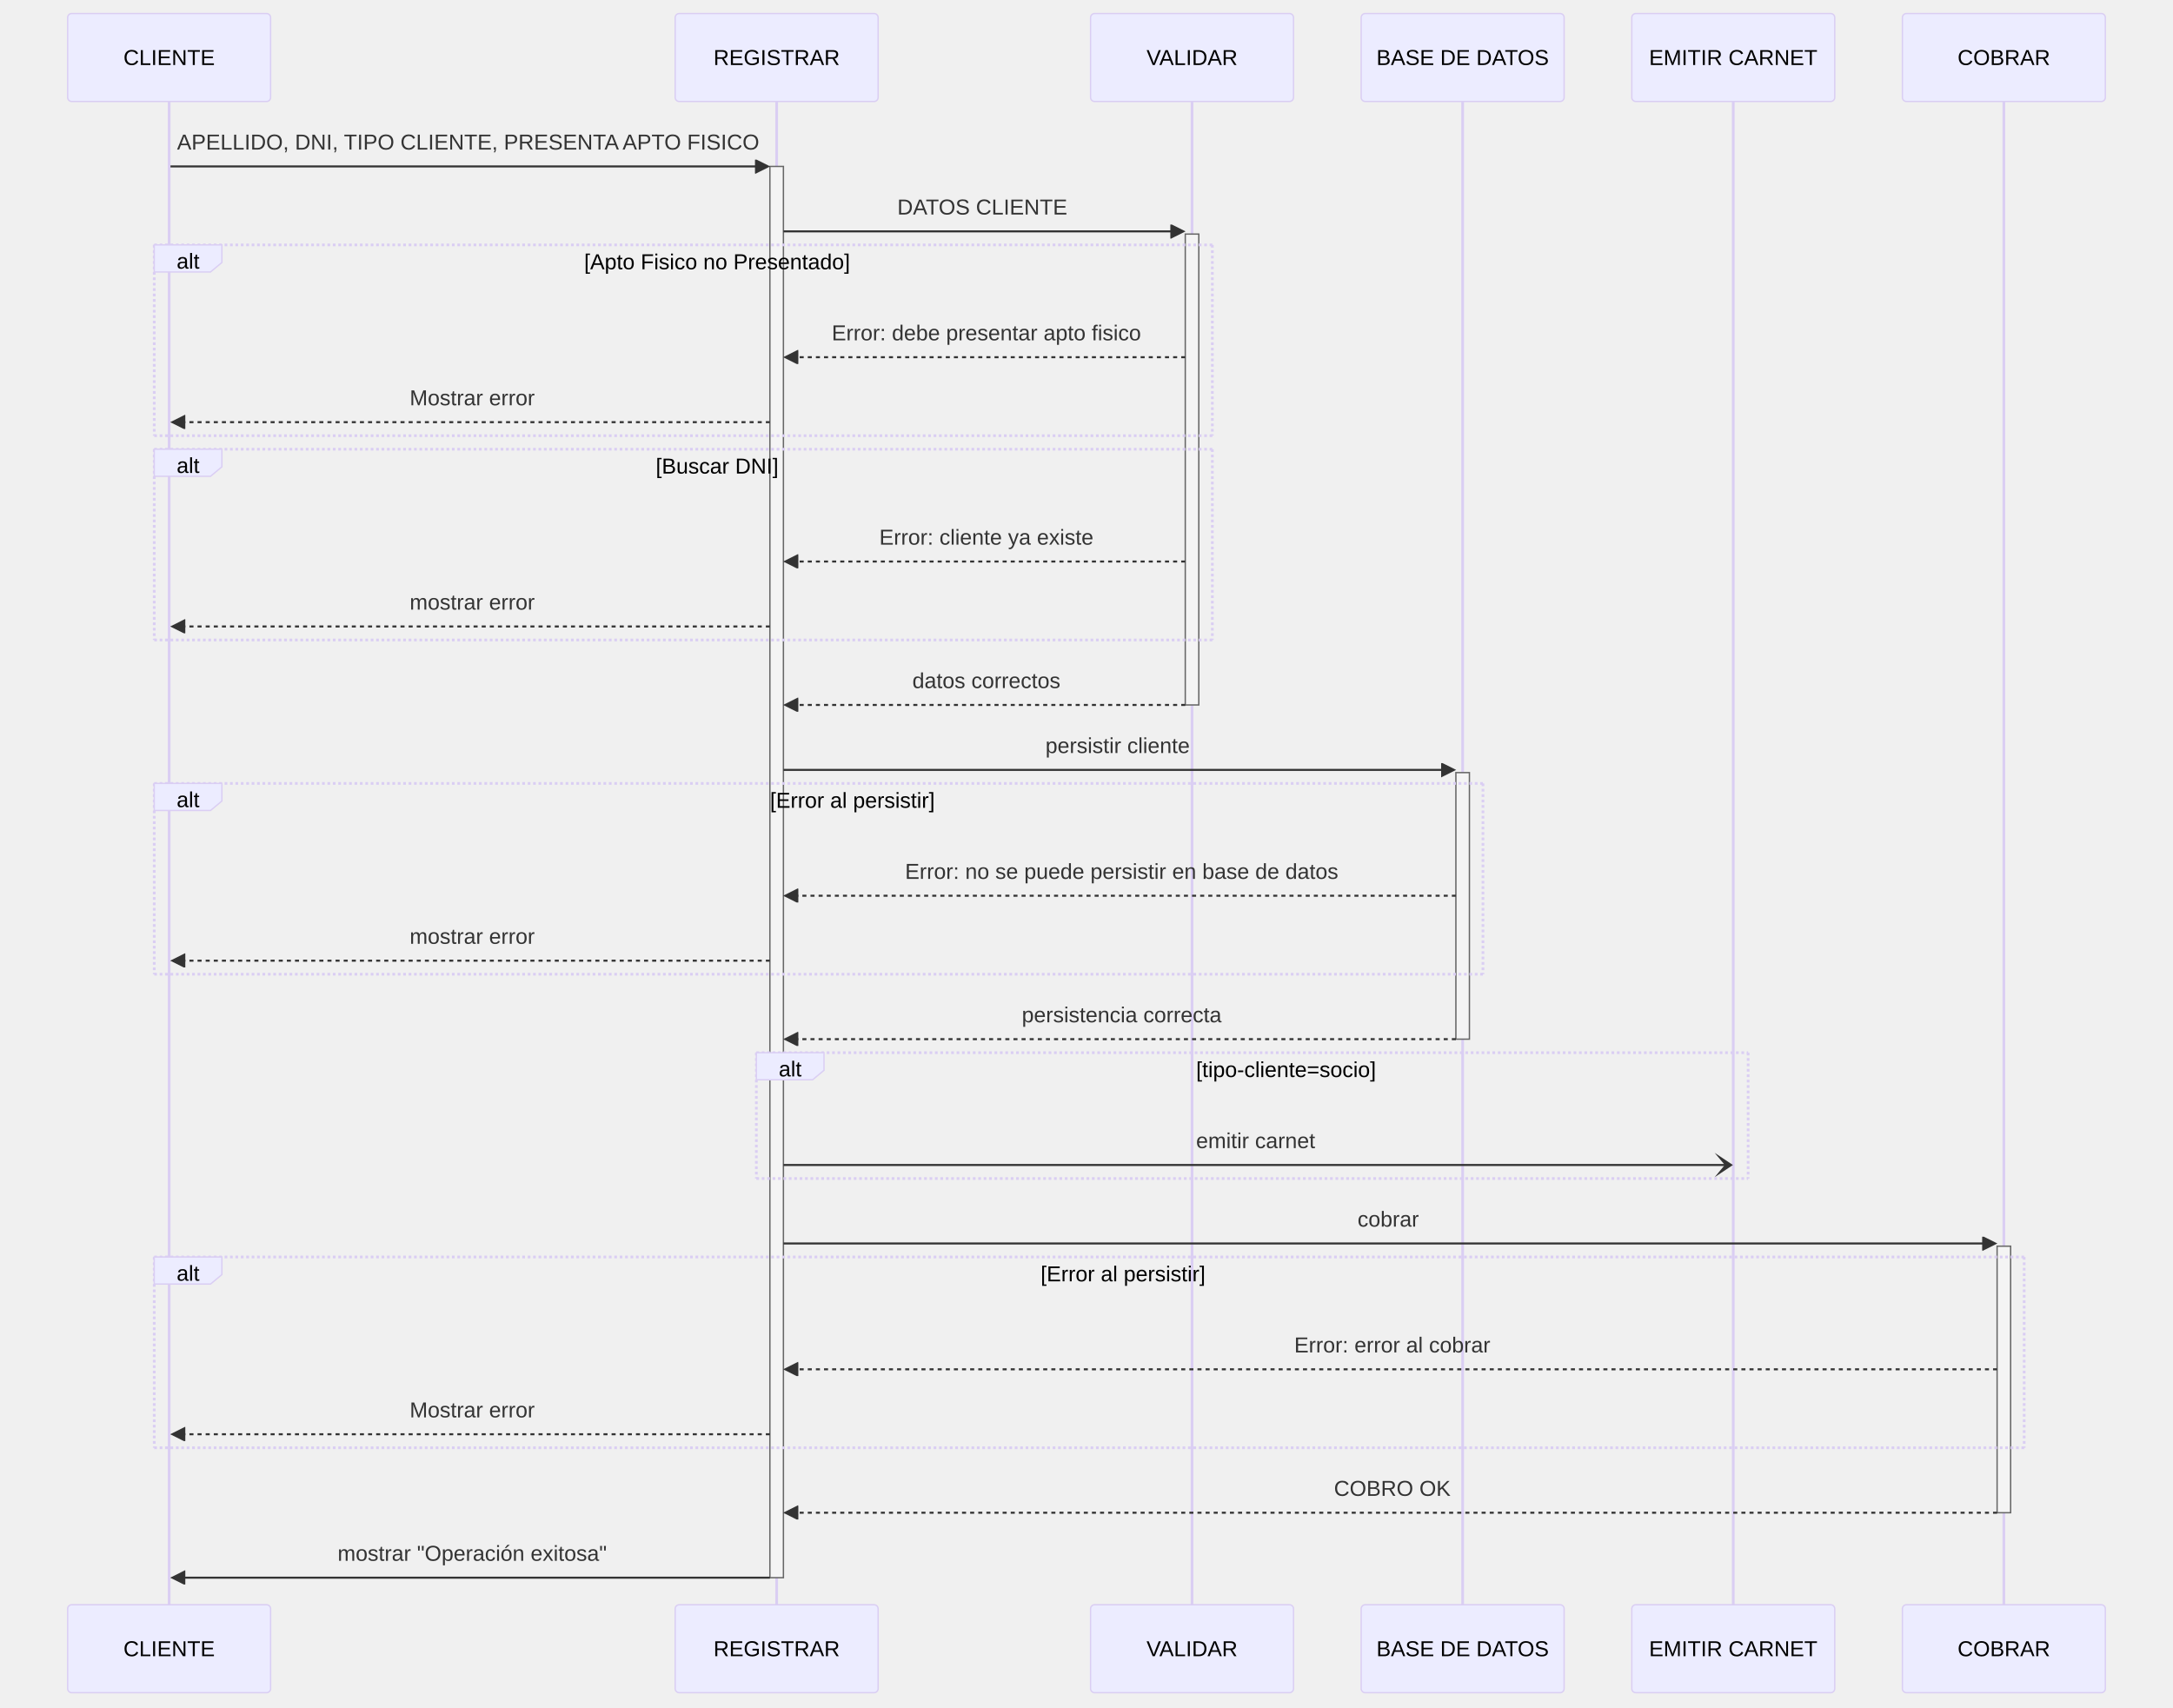
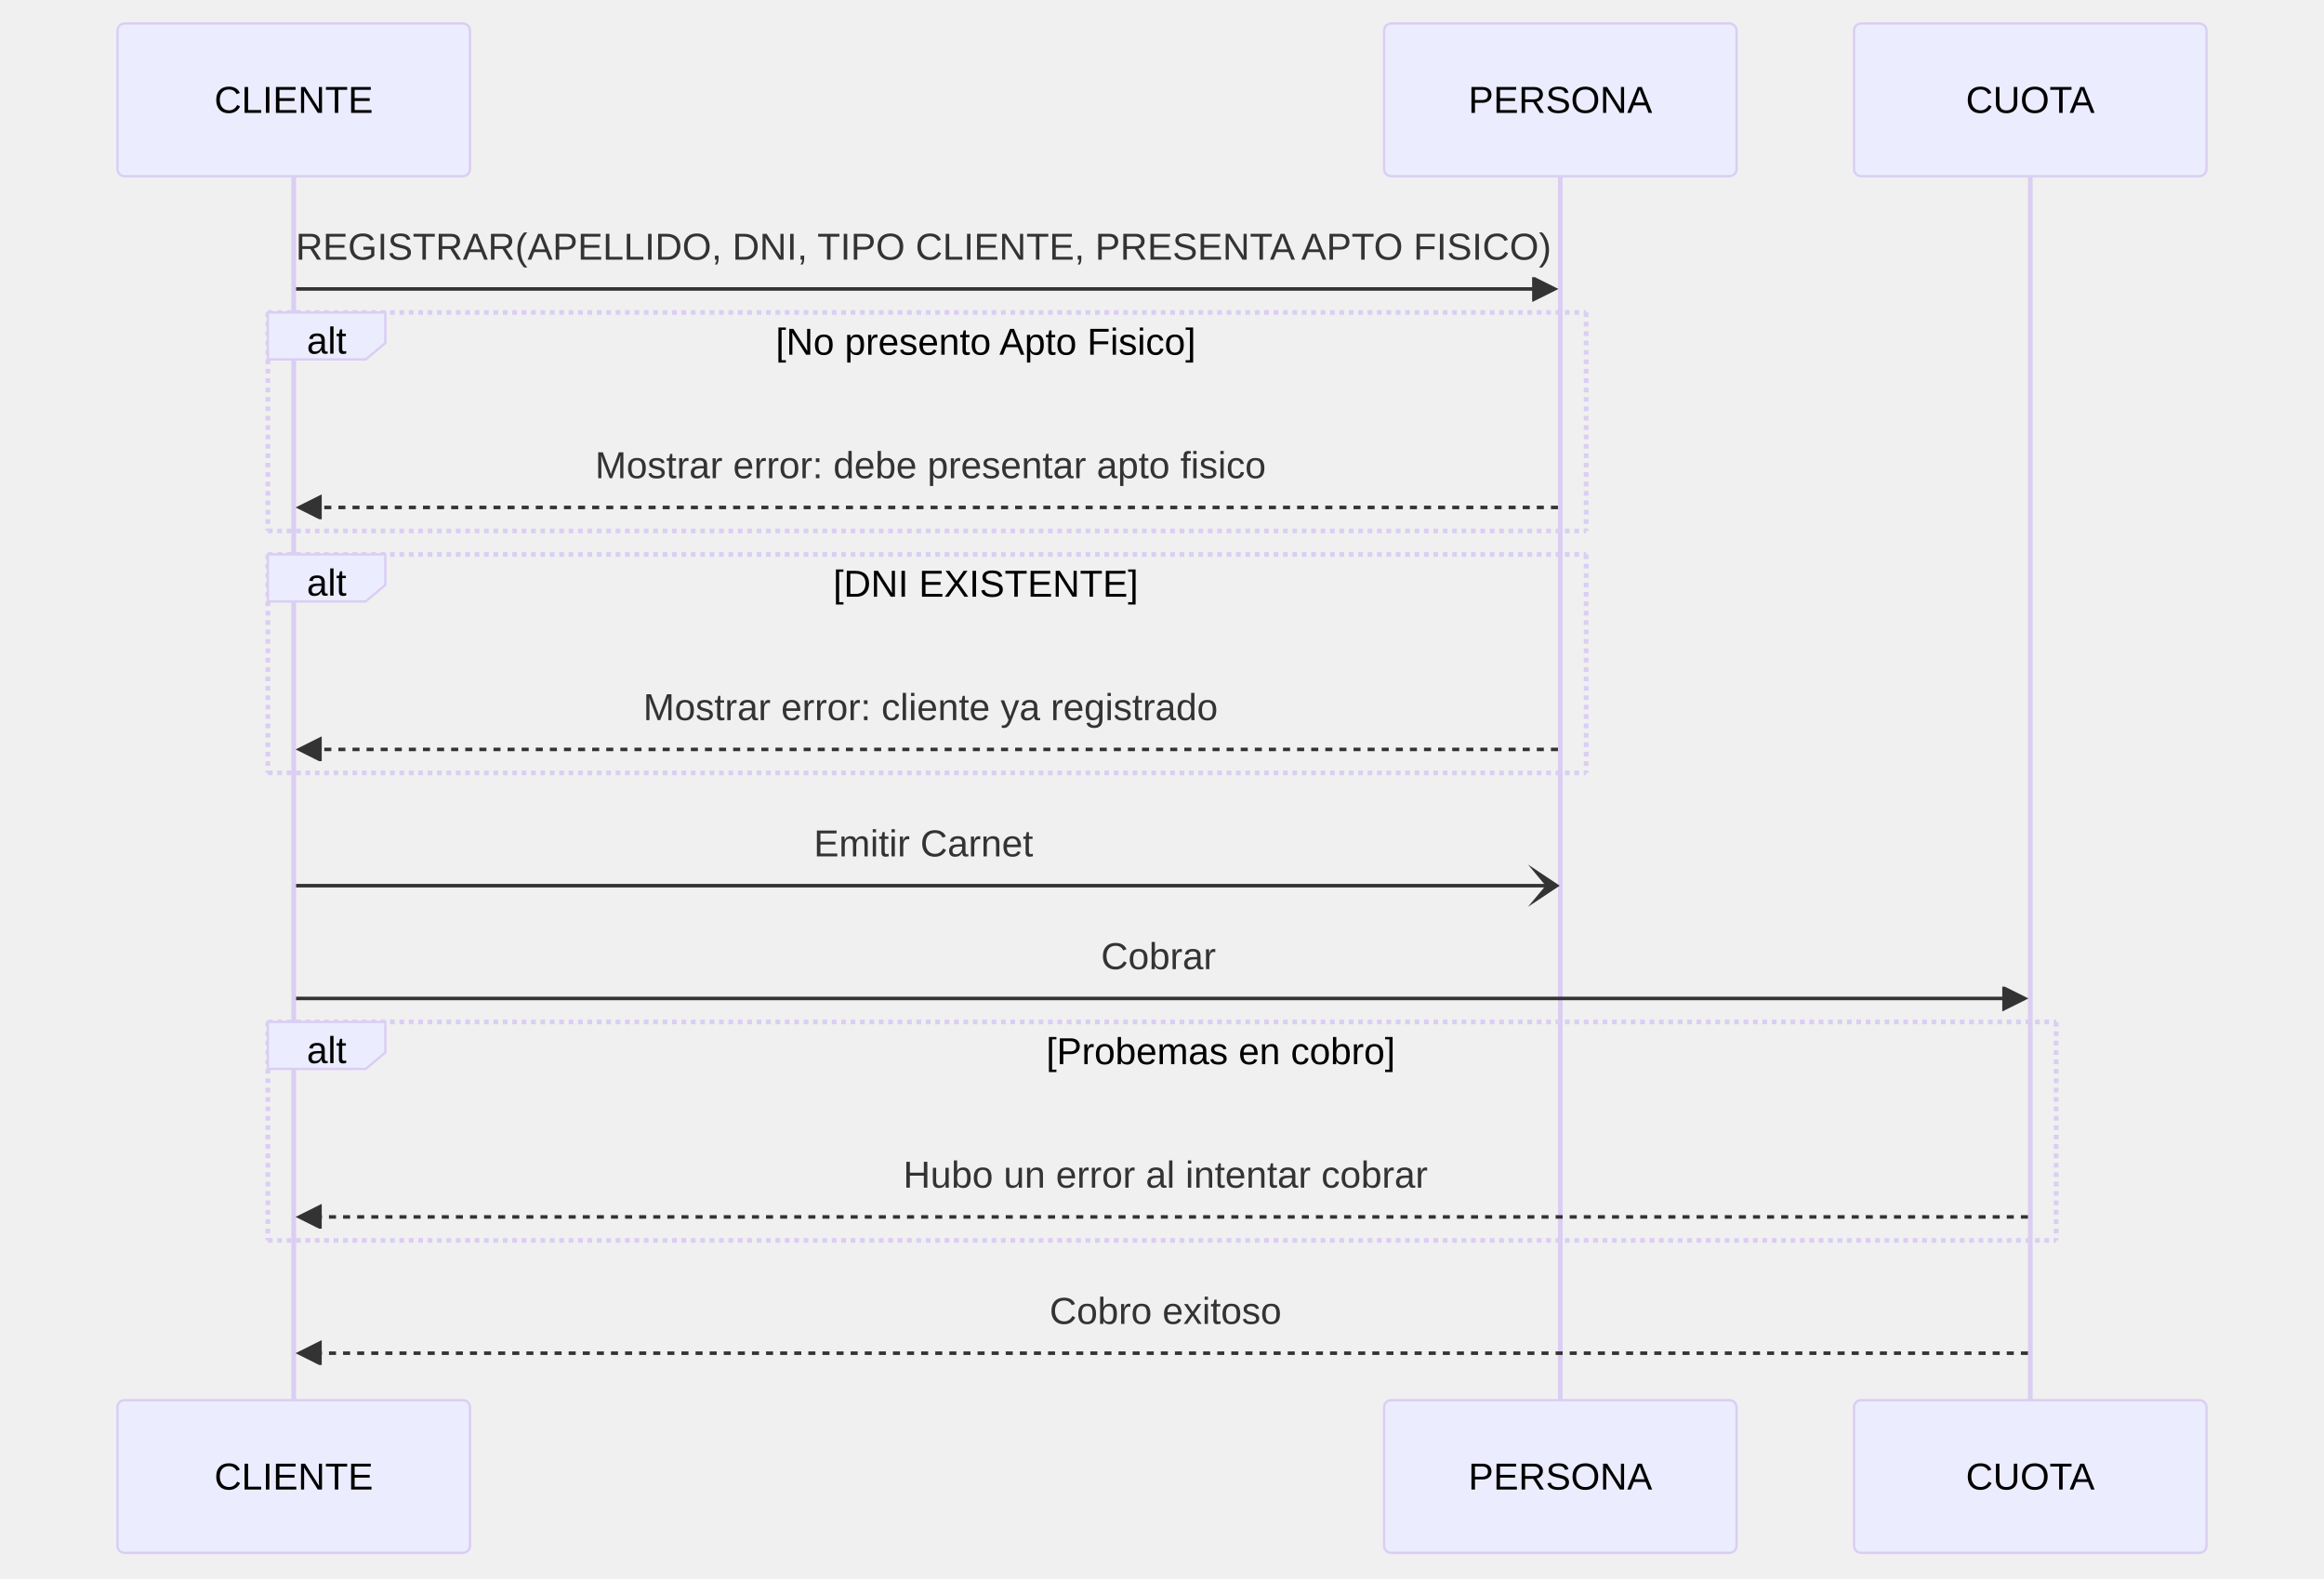
- <svg xmlns="http://www.w3.org/2000/svg" aria-roledescription="sequence" role="graphics-document document" viewBox="-50 -10 1606 1262" height="1262" width="1606" id="container">
+ <svg xmlns="http://www.w3.org/2000/svg" aria-roledescription="sequence" role="graphics-document document" viewBox="-50 -10 989 672" height="672" width="989" id="container">
  <g>
-     <rect class="actor actor-bottom" ry="3" rx="3" name="COBRAR" height="65" width="150" stroke="#666" fill="#eaeaea" y="1176" x="1356" />
-     <text style="text-anchor: middle; font-size: 16px; font-weight: 400;" class="actor" alignment-baseline="central" dominant-baseline="central" y="1208.5" x="1431">
-       <tspan dy="0" x="1431">COBRAR</tspan>
+     <rect class="actor actor-bottom" ry="3" rx="3" name="CUOTA" height="65" width="150" stroke="#666" fill="#eaeaea" y="586" x="739" />
+     <text style="text-anchor: middle; font-size: 16px; font-weight: 400;" class="actor" alignment-baseline="central" dominant-baseline="central" y="618.5" x="814">
+       <tspan dy="0" x="814">CUOTA</tspan>
    </text>
  </g>
  <g>
-     <rect class="actor actor-bottom" ry="3" rx="3" name="EMITIR CARNET" height="65" width="150" stroke="#666" fill="#eaeaea" y="1176" x="1156" />
-     <text style="text-anchor: middle; font-size: 16px; font-weight: 400;" class="actor" alignment-baseline="central" dominant-baseline="central" y="1208.5" x="1231">
-       <tspan dy="0" x="1231">EMITIR CARNET</tspan>
+     <rect class="actor actor-bottom" ry="3" rx="3" name="PERSONA" height="65" width="150" stroke="#666" fill="#eaeaea" y="586" x="539" />
+     <text style="text-anchor: middle; font-size: 16px; font-weight: 400;" class="actor" alignment-baseline="central" dominant-baseline="central" y="618.5" x="614">
+       <tspan dy="0" x="614">PERSONA</tspan>
    </text>
  </g>
  <g>
-     <rect class="actor actor-bottom" ry="3" rx="3" name="BASE DE DATOS" height="65" width="150" stroke="#666" fill="#eaeaea" y="1176" x="956" />
-     <text style="text-anchor: middle; font-size: 16px; font-weight: 400;" class="actor" alignment-baseline="central" dominant-baseline="central" y="1208.5" x="1031">
-       <tspan dy="0" x="1031">BASE DE DATOS</tspan>
-     </text>
-   </g>
-   <g>
-     <rect class="actor actor-bottom" ry="3" rx="3" name="VALIDAR" height="65" width="150" stroke="#666" fill="#eaeaea" y="1176" x="756" />
-     <text style="text-anchor: middle; font-size: 16px; font-weight: 400;" class="actor" alignment-baseline="central" dominant-baseline="central" y="1208.5" x="831">
-       <tspan dy="0" x="831">VALIDAR</tspan>
-     </text>
-   </g>
-   <g>
-     <rect class="actor actor-bottom" ry="3" rx="3" name="REGISTRAR" height="65" width="150" stroke="#666" fill="#eaeaea" y="1176" x="449" />
-     <text style="text-anchor: middle; font-size: 16px; font-weight: 400;" class="actor" alignment-baseline="central" dominant-baseline="central" y="1208.5" x="524">
-       <tspan dy="0" x="524">REGISTRAR</tspan>
-     </text>
-   </g>
-   <g>
-     <rect class="actor actor-bottom" ry="3" rx="3" name="CLIENTE" height="65" width="150" stroke="#666" fill="#eaeaea" y="1176" x="0" />
-     <text style="text-anchor: middle; font-size: 16px; font-weight: 400;" class="actor" alignment-baseline="central" dominant-baseline="central" y="1208.5" x="75">
+     <rect class="actor actor-bottom" ry="3" rx="3" name="CLIENTE" height="65" width="150" stroke="#666" fill="#eaeaea" y="586" x="0" />
+     <text style="text-anchor: middle; font-size: 16px; font-weight: 400;" class="actor" alignment-baseline="central" dominant-baseline="central" y="618.5" x="75">
      <tspan dy="0" x="75">CLIENTE</tspan>
    </text>
  </g>
  <g>
-     <line stroke="#999" stroke-width="0.5px" class="200" y2="1176" x2="1431" y1="5" x1="1431" id="actor5" />
-     <g id="root-5">
-       <rect class="actor actor-top" ry="3" rx="3" name="COBRAR" height="65" width="150" stroke="#666" fill="#eaeaea" y="0" x="1356" />
-       <text style="text-anchor: middle; font-size: 16px; font-weight: 400;" class="actor" alignment-baseline="central" dominant-baseline="central" y="32.5" x="1431">
-         <tspan dy="0" x="1431">COBRAR</tspan>
+     <line stroke="#999" stroke-width="0.5px" class="200" y2="586" x2="814" y1="5" x1="814" id="actor2" />
+     <g id="root-2">
+       <rect class="actor actor-top" ry="3" rx="3" name="CUOTA" height="65" width="150" stroke="#666" fill="#eaeaea" y="0" x="739" />
+       <text style="text-anchor: middle; font-size: 16px; font-weight: 400;" class="actor" alignment-baseline="central" dominant-baseline="central" y="32.5" x="814">
+         <tspan dy="0" x="814">CUOTA</tspan>
      </text>
    </g>
  </g>
  <g>
-     <line stroke="#999" stroke-width="0.5px" class="200" y2="1176" x2="1231" y1="5" x1="1231" id="actor4" />
-     <g id="root-4">
-       <rect class="actor actor-top" ry="3" rx="3" name="EMITIR CARNET" height="65" width="150" stroke="#666" fill="#eaeaea" y="0" x="1156" />
-       <text style="text-anchor: middle; font-size: 16px; font-weight: 400;" class="actor" alignment-baseline="central" dominant-baseline="central" y="32.5" x="1231">
-         <tspan dy="0" x="1231">EMITIR CARNET</tspan>
+     <line stroke="#999" stroke-width="0.5px" class="200" y2="586" x2="614" y1="5" x1="614" id="actor1" />
+     <g id="root-1">
+       <rect class="actor actor-top" ry="3" rx="3" name="PERSONA" height="65" width="150" stroke="#666" fill="#eaeaea" y="0" x="539" />
+       <text style="text-anchor: middle; font-size: 16px; font-weight: 400;" class="actor" alignment-baseline="central" dominant-baseline="central" y="32.5" x="614">
+         <tspan dy="0" x="614">PERSONA</tspan>
      </text>
    </g>
  </g>
  <g>
-     <line stroke="#999" stroke-width="0.5px" class="200" y2="1176" x2="1031" y1="5" x1="1031" id="actor3" />
-     <g id="root-3">
-       <rect class="actor actor-top" ry="3" rx="3" name="BASE DE DATOS" height="65" width="150" stroke="#666" fill="#eaeaea" y="0" x="956" />
-       <text style="text-anchor: middle; font-size: 16px; font-weight: 400;" class="actor" alignment-baseline="central" dominant-baseline="central" y="32.5" x="1031">
-         <tspan dy="0" x="1031">BASE DE DATOS</tspan>
-       </text>
-     </g>
-   </g>
-   <g>
-     <line stroke="#999" stroke-width="0.5px" class="200" y2="1176" x2="831" y1="5" x1="831" id="actor2" />
-     <g id="root-2">
-       <rect class="actor actor-top" ry="3" rx="3" name="VALIDAR" height="65" width="150" stroke="#666" fill="#eaeaea" y="0" x="756" />
-       <text style="text-anchor: middle; font-size: 16px; font-weight: 400;" class="actor" alignment-baseline="central" dominant-baseline="central" y="32.5" x="831">
-         <tspan dy="0" x="831">VALIDAR</tspan>
-       </text>
-     </g>
-   </g>
-   <g>
-     <line stroke="#999" stroke-width="0.5px" class="200" y2="1176" x2="524" y1="5" x1="524" id="actor1" />
-     <g id="root-1">
-       <rect class="actor actor-top" ry="3" rx="3" name="REGISTRAR" height="65" width="150" stroke="#666" fill="#eaeaea" y="0" x="449" />
-       <text style="text-anchor: middle; font-size: 16px; font-weight: 400;" class="actor" alignment-baseline="central" dominant-baseline="central" y="32.5" x="524">
-         <tspan dy="0" x="524">REGISTRAR</tspan>
-       </text>
-     </g>
-   </g>
-   <g>
-     <line stroke="#999" stroke-width="0.5px" class="200" y2="1176" x2="75" y1="5" x1="75" id="actor0" />
+     <line stroke="#999" stroke-width="0.5px" class="200" y2="586" x2="75" y1="5" x1="75" id="actor0" />
    <g id="root-0">
      <rect class="actor actor-top" ry="3" rx="3" name="CLIENTE" height="65" width="150" stroke="#666" fill="#eaeaea" y="0" x="0" />
      <text style="text-anchor: middle; font-size: 16px; font-weight: 400;" class="actor" alignment-baseline="central" dominant-baseline="central" y="32.5" x="75">
        <tspan dy="0" x="75">CLIENTE</tspan>
      </text>
    </g>
  </g>
  <style>#container{font-family:"trebuchet ms",verdana,arial,sans-serif;font-size:16px;fill:#333;}#container .error-icon{fill:#552222;}#container .error-text{fill:#552222;stroke:#552222;}#container .edge-thickness-normal{stroke-width:2px;}#container .edge-thickness-thick{stroke-width:3.5px;}#container .edge-pattern-solid{stroke-dasharray:0;}#container .edge-pattern-dashed{stroke-dasharray:3;}#container .edge-pattern-dotted{stroke-dasharray:2;}#container .marker{fill:#333333;stroke:#333333;}#container .marker.cross{stroke:#333333;}#container svg{font-family:"trebuchet ms",verdana,arial,sans-serif;font-size:16px;}#container .actor{stroke:hsl(259.626, 59.777%, 87.902%);fill:#ECECFF;}#container text.actor&gt;tspan{fill:black;stroke:none;}#container .actor-line{stroke:grey;}#container .messageLine0{stroke-width:1.5;stroke-dasharray:none;stroke:#333;}#container .messageLine1{stroke-width:1.5;stroke-dasharray:2,2;stroke:#333;}#container #arrowhead path{fill:#333;stroke:#333;}#container .sequenceNumber{fill:white;}#container #sequencenumber{fill:#333;}#container #crosshead path{fill:#333;stroke:#333;}#container .messageText{fill:#333;stroke:none;}#container .labelBox{stroke:hsl(259.626, 59.777%, 87.902%);fill:#ECECFF;}#container .labelText,#container .labelText&gt;tspan{fill:black;stroke:none;}#container .loopText,#container .loopText&gt;tspan{fill:black;stroke:none;}#container .loopLine{stroke-width:2px;stroke-dasharray:2,2;stroke:hsl(259.626, 59.777%, 87.902%);fill:hsl(259.626, 59.777%, 87.902%);}#container .note{stroke:#aaaa33;fill:#fff5ad;}#container .noteText,#container .noteText&gt;tspan{fill:black;stroke:none;}#container .activation0{fill:#f4f4f4;stroke:#666;}#container .activation1{fill:#f4f4f4;stroke:#666;}#container .activation2{fill:#f4f4f4;stroke:#666;}#container .actorPopupMenu{position:absolute;}#container .actorPopupMenuPanel{position:absolute;fill:#ECECFF;box-shadow:0px 8px 16px 0px rgba(0,0,0,0.2);filter:drop-shadow(3px 5px 2px rgb(0 0 0 / 0.4));}#container .actor-man line{stroke:hsl(259.626, 59.777%, 87.902%);fill:#ECECFF;}#container .actor-man circle,#container line{stroke:hsl(259.626, 59.777%, 87.902%);fill:#ECECFF;stroke-width:2px;}#container :root{--mermaid-font-family:"trebuchet ms",verdana,arial,sans-serif;}</style>
  <g />
  <defs>
    <symbol height="24" width="24" id="computer">
      <path d="M2 2v13h20v-13h-20zm18 11h-16v-9h16v9zm-10.228 6l.466-1h3.524l.467 1h-4.457zm14.228 3h-24l2-6h2.104l-1.33 4h18.45l-1.297-4h2.073l2 6zm-5-10h-14v-7h14v7z" transform="scale(.5)" />
    </symbol>
  </defs>
  <defs>
    <symbol clip-rule="evenodd" fill-rule="evenodd" id="database">
      <path d="M12.258.001l.256.004.255.005.253.008.251.01.249.012.247.015.246.016.242.019.241.02.239.023.236.024.233.027.231.028.229.031.225.032.223.034.22.036.217.038.214.04.211.041.208.043.205.045.201.046.198.048.194.05.191.051.187.053.183.054.18.056.175.057.172.059.168.06.163.061.16.063.155.064.15.066.074.033.073.033.071.034.07.034.069.035.068.035.067.035.066.035.064.036.064.036.062.036.06.036.06.037.058.037.058.037.055.038.055.038.053.038.052.038.051.039.05.039.048.039.047.039.045.04.044.04.043.04.041.04.04.041.039.041.037.041.036.041.034.041.033.042.032.042.03.042.029.042.027.042.026.043.024.043.023.043.021.043.02.043.018.044.017.043.015.044.013.044.012.044.011.045.009.044.007.045.006.045.004.045.002.045.001.045v17l-.001.045-.002.045-.004.045-.006.045-.007.045-.009.044-.011.045-.012.044-.013.044-.015.044-.017.043-.018.044-.02.043-.021.043-.023.043-.024.043-.026.043-.027.042-.029.042-.03.042-.032.042-.033.042-.034.041-.036.041-.037.041-.039.041-.04.041-.041.04-.043.04-.044.04-.045.04-.047.039-.048.039-.05.039-.051.039-.052.038-.053.038-.055.038-.055.038-.058.037-.058.037-.06.037-.06.036-.062.036-.064.036-.064.036-.066.035-.067.035-.068.035-.069.035-.07.034-.071.034-.073.033-.074.033-.15.066-.155.064-.16.063-.163.061-.168.06-.172.059-.175.057-.18.056-.183.054-.187.053-.191.051-.194.05-.198.048-.201.046-.205.045-.208.043-.211.041-.214.04-.217.038-.22.036-.223.034-.225.032-.229.031-.231.028-.233.027-.236.024-.239.023-.241.02-.242.019-.246.016-.247.015-.249.012-.251.01-.253.008-.255.005-.256.004-.258.001-.258-.001-.256-.004-.255-.005-.253-.008-.251-.01-.249-.012-.247-.015-.245-.016-.243-.019-.241-.02-.238-.023-.236-.024-.234-.027-.231-.028-.228-.031-.226-.032-.223-.034-.22-.036-.217-.038-.214-.04-.211-.041-.208-.043-.204-.045-.201-.046-.198-.048-.195-.05-.19-.051-.187-.053-.184-.054-.179-.056-.176-.057-.172-.059-.167-.06-.164-.061-.159-.063-.155-.064-.151-.066-.074-.033-.072-.033-.072-.034-.07-.034-.069-.035-.068-.035-.067-.035-.066-.035-.064-.036-.063-.036-.062-.036-.061-.036-.06-.037-.058-.037-.057-.037-.056-.038-.055-.038-.053-.038-.052-.038-.051-.039-.049-.039-.049-.039-.046-.039-.046-.04-.044-.04-.043-.04-.041-.04-.04-.041-.039-.041-.037-.041-.036-.041-.034-.041-.033-.042-.032-.042-.03-.042-.029-.042-.027-.042-.026-.043-.024-.043-.023-.043-.021-.043-.02-.043-.018-.044-.017-.043-.015-.044-.013-.044-.012-.044-.011-.045-.009-.044-.007-.045-.006-.045-.004-.045-.002-.045-.001-.045v-17l.001-.045.002-.045.004-.045.006-.045.007-.045.009-.044.011-.045.012-.044.013-.044.015-.044.017-.043.018-.044.02-.043.021-.043.023-.043.024-.043.026-.043.027-.042.029-.042.03-.042.032-.042.033-.042.034-.041.036-.041.037-.041.039-.041.04-.041.041-.04.043-.04.044-.04.046-.04.046-.039.049-.039.049-.039.051-.039.052-.038.053-.038.055-.038.056-.038.057-.037.058-.037.06-.037.061-.036.062-.036.063-.036.064-.036.066-.035.067-.035.068-.035.069-.035.07-.034.072-.034.072-.033.074-.033.151-.066.155-.064.159-.063.164-.061.167-.06.172-.059.176-.057.179-.056.184-.054.187-.053.19-.051.195-.05.198-.048.201-.046.204-.045.208-.043.211-.041.214-.04.217-.038.22-.036.223-.034.226-.032.228-.031.231-.028.234-.027.236-.024.238-.023.241-.02.243-.019.245-.016.247-.015.249-.012.251-.01.253-.008.255-.005.256-.004.258-.001.258.001zm-9.258 20.499v.01l.001.021.003.021.004.022.005.021.006.022.007.022.009.023.01.022.011.023.012.023.013.023.015.023.016.024.017.023.018.024.019.024.021.024.022.025.023.024.024.025.052.049.056.05.061.051.066.051.07.051.075.051.079.052.084.052.088.052.092.052.097.052.102.051.105.052.11.052.114.051.119.051.123.051.127.05.131.05.135.05.139.048.144.049.147.047.152.047.155.047.16.045.163.045.167.043.171.043.176.041.178.041.183.039.187.039.19.037.194.035.197.035.202.033.204.031.209.03.212.029.216.027.219.025.222.024.226.021.23.02.233.018.236.016.24.015.243.012.246.01.249.008.253.005.256.004.259.001.26-.001.257-.004.254-.005.25-.008.247-.011.244-.012.241-.014.237-.016.233-.018.231-.021.226-.021.224-.024.22-.026.216-.027.212-.028.21-.031.205-.031.202-.034.198-.034.194-.036.191-.037.187-.039.183-.04.179-.04.175-.042.172-.043.168-.044.163-.045.16-.046.155-.046.152-.047.148-.048.143-.049.139-.049.136-.05.131-.05.126-.05.123-.051.118-.052.114-.051.11-.052.106-.052.101-.052.096-.052.092-.052.088-.053.083-.051.079-.052.074-.052.07-.051.065-.051.06-.051.056-.05.051-.05.023-.024.023-.025.021-.024.02-.024.019-.024.018-.024.017-.024.015-.023.014-.024.013-.023.012-.023.01-.023.01-.022.008-.022.006-.022.006-.022.004-.022.004-.021.001-.021.001-.021v-4.127l-.077.055-.08.053-.083.054-.085.053-.087.052-.09.052-.093.051-.095.05-.097.05-.1.049-.102.049-.105.048-.106.047-.109.047-.111.046-.114.045-.115.045-.118.044-.12.043-.122.042-.124.042-.126.041-.128.04-.13.04-.132.038-.134.038-.135.037-.138.037-.139.035-.142.035-.143.034-.144.033-.147.032-.148.031-.15.03-.151.03-.153.029-.154.027-.156.027-.158.026-.159.025-.161.024-.162.023-.163.022-.165.021-.166.02-.167.019-.169.018-.169.017-.171.016-.173.015-.173.014-.175.013-.175.012-.177.011-.178.01-.179.008-.179.008-.181.006-.182.005-.182.004-.184.003-.184.002h-.37l-.184-.002-.184-.003-.182-.004-.182-.005-.181-.006-.179-.008-.179-.008-.178-.01-.176-.011-.176-.012-.175-.013-.173-.014-.172-.015-.171-.016-.17-.017-.169-.018-.167-.019-.166-.02-.165-.021-.163-.022-.162-.023-.161-.024-.159-.025-.157-.026-.156-.027-.155-.027-.153-.029-.151-.03-.15-.03-.148-.031-.146-.032-.145-.033-.143-.034-.141-.035-.14-.035-.137-.037-.136-.037-.134-.038-.132-.038-.13-.04-.128-.04-.126-.041-.124-.042-.122-.042-.12-.044-.117-.043-.116-.045-.113-.045-.112-.046-.109-.047-.106-.047-.105-.048-.102-.049-.1-.049-.097-.05-.095-.05-.093-.052-.09-.051-.087-.052-.085-.053-.083-.054-.08-.054-.077-.054v4.127zm0-5.654v.011l.001.021.003.021.004.021.005.022.006.022.007.022.009.022.01.022.011.023.012.023.013.023.015.024.016.023.017.024.018.024.019.024.021.024.022.024.023.025.024.024.052.05.056.05.061.05.066.051.07.051.075.052.079.051.084.052.088.052.092.052.097.052.102.052.105.052.11.051.114.051.119.052.123.05.127.051.131.05.135.049.139.049.144.048.147.048.152.047.155.046.16.045.163.045.167.044.171.042.176.042.178.04.183.04.187.038.19.037.194.036.197.034.202.033.204.032.209.03.212.028.216.027.219.025.222.024.226.022.23.02.233.018.236.016.24.014.243.012.246.01.249.008.253.006.256.003.259.001.26-.001.257-.003.254-.006.25-.008.247-.01.244-.012.241-.015.237-.016.233-.018.231-.02.226-.022.224-.024.22-.025.216-.027.212-.029.21-.03.205-.032.202-.033.198-.035.194-.036.191-.037.187-.039.183-.039.179-.041.175-.042.172-.043.168-.044.163-.045.16-.045.155-.047.152-.047.148-.048.143-.048.139-.05.136-.049.131-.05.126-.051.123-.051.118-.051.114-.052.11-.052.106-.052.101-.052.096-.052.092-.052.088-.052.083-.052.079-.052.074-.051.07-.052.065-.051.06-.05.056-.051.051-.049.023-.025.023-.024.021-.025.02-.024.019-.024.018-.024.017-.024.015-.023.014-.023.013-.024.012-.022.01-.023.01-.023.008-.022.006-.022.006-.022.004-.021.004-.022.001-.021.001-.021v-4.139l-.077.054-.08.054-.083.054-.085.052-.087.053-.09.051-.093.051-.095.051-.097.05-.1.049-.102.049-.105.048-.106.047-.109.047-.111.046-.114.045-.115.044-.118.044-.12.044-.122.042-.124.042-.126.041-.128.04-.13.039-.132.039-.134.038-.135.037-.138.036-.139.036-.142.035-.143.033-.144.033-.147.033-.148.031-.15.03-.151.03-.153.028-.154.028-.156.027-.158.026-.159.025-.161.024-.162.023-.163.022-.165.021-.166.02-.167.019-.169.018-.169.017-.171.016-.173.015-.173.014-.175.013-.175.012-.177.011-.178.009-.179.009-.179.007-.181.007-.182.005-.182.004-.184.003-.184.002h-.37l-.184-.002-.184-.003-.182-.004-.182-.005-.181-.007-.179-.007-.179-.009-.178-.009-.176-.011-.176-.012-.175-.013-.173-.014-.172-.015-.171-.016-.17-.017-.169-.018-.167-.019-.166-.02-.165-.021-.163-.022-.162-.023-.161-.024-.159-.025-.157-.026-.156-.027-.155-.028-.153-.028-.151-.03-.15-.03-.148-.031-.146-.033-.145-.033-.143-.033-.141-.035-.14-.036-.137-.036-.136-.037-.134-.038-.132-.039-.13-.039-.128-.04-.126-.041-.124-.042-.122-.043-.12-.043-.117-.044-.116-.044-.113-.046-.112-.046-.109-.046-.106-.047-.105-.048-.102-.049-.1-.049-.097-.05-.095-.051-.093-.051-.09-.051-.087-.053-.085-.052-.083-.054-.08-.054-.077-.054v4.139zm0-5.666v.011l.001.02.003.022.004.021.005.022.006.021.007.022.009.023.01.022.011.023.012.023.013.023.015.023.016.024.017.024.018.023.019.024.021.025.022.024.023.024.024.025.052.05.056.05.061.05.066.051.07.051.075.052.079.051.084.052.088.052.092.052.097.052.102.052.105.051.11.052.114.051.119.051.123.051.127.05.131.05.135.05.139.049.144.048.147.048.152.047.155.046.16.045.163.045.167.043.171.043.176.042.178.04.183.04.187.038.19.037.194.036.197.034.202.033.204.032.209.03.212.028.216.027.219.025.222.024.226.021.23.02.233.018.236.017.24.014.243.012.246.01.249.008.253.006.256.003.259.001.26-.001.257-.003.254-.006.25-.008.247-.01.244-.013.241-.014.237-.016.233-.018.231-.02.226-.022.224-.024.22-.025.216-.027.212-.029.21-.03.205-.032.202-.033.198-.035.194-.036.191-.037.187-.039.183-.039.179-.041.175-.042.172-.043.168-.044.163-.045.16-.045.155-.047.152-.047.148-.048.143-.049.139-.049.136-.049.131-.051.126-.05.123-.051.118-.052.114-.051.11-.052.106-.052.101-.052.096-.052.092-.052.088-.052.083-.052.079-.052.074-.052.07-.051.065-.051.06-.051.056-.05.051-.049.023-.025.023-.025.021-.024.02-.024.019-.024.018-.024.017-.024.015-.023.014-.024.013-.023.012-.023.01-.022.01-.023.008-.022.006-.022.006-.022.004-.022.004-.021.001-.021.001-.021v-4.153l-.077.054-.08.054-.083.053-.085.053-.087.053-.09.051-.093.051-.095.051-.097.05-.1.049-.102.048-.105.048-.106.048-.109.046-.111.046-.114.046-.115.044-.118.044-.12.043-.122.043-.124.042-.126.041-.128.04-.13.039-.132.039-.134.038-.135.037-.138.036-.139.036-.142.034-.143.034-.144.033-.147.032-.148.032-.15.03-.151.03-.153.028-.154.028-.156.027-.158.026-.159.024-.161.024-.162.023-.163.023-.165.021-.166.02-.167.019-.169.018-.169.017-.171.016-.173.015-.173.014-.175.013-.175.012-.177.01-.178.01-.179.009-.179.007-.181.006-.182.006-.182.004-.184.003-.184.001-.185.001-.185-.001-.184-.001-.184-.003-.182-.004-.182-.006-.181-.006-.179-.007-.179-.009-.178-.01-.176-.01-.176-.012-.175-.013-.173-.014-.172-.015-.171-.016-.17-.017-.169-.018-.167-.019-.166-.02-.165-.021-.163-.023-.162-.023-.161-.024-.159-.024-.157-.026-.156-.027-.155-.028-.153-.028-.151-.03-.15-.03-.148-.032-.146-.032-.145-.033-.143-.034-.141-.034-.14-.036-.137-.036-.136-.037-.134-.038-.132-.039-.13-.039-.128-.041-.126-.041-.124-.041-.122-.043-.12-.043-.117-.044-.116-.044-.113-.046-.112-.046-.109-.046-.106-.048-.105-.048-.102-.048-.1-.05-.097-.049-.095-.051-.093-.051-.09-.052-.087-.052-.085-.053-.083-.053-.08-.054-.077-.054v4.153zm8.74-8.179l-.257.004-.254.005-.25.008-.247.011-.244.012-.241.014-.237.016-.233.018-.231.021-.226.022-.224.023-.22.026-.216.027-.212.028-.21.031-.205.032-.202.033-.198.034-.194.036-.191.038-.187.038-.183.04-.179.041-.175.042-.172.043-.168.043-.163.045-.16.046-.155.046-.152.048-.148.048-.143.048-.139.049-.136.05-.131.05-.126.051-.123.051-.118.051-.114.052-.11.052-.106.052-.101.052-.096.052-.092.052-.088.052-.083.052-.079.052-.074.051-.07.052-.065.051-.06.05-.056.05-.051.05-.023.025-.023.024-.021.024-.02.025-.019.024-.018.024-.017.023-.015.024-.014.023-.013.023-.012.023-.01.023-.01.022-.008.022-.006.023-.006.021-.004.022-.004.021-.001.021-.001.021.001.021.001.021.004.021.004.022.006.021.006.023.008.022.01.022.01.023.012.023.013.023.014.023.015.024.017.023.018.024.019.024.02.025.021.024.023.024.023.025.051.05.056.05.06.05.065.051.07.052.074.051.079.052.083.052.088.052.092.052.096.052.101.052.106.052.11.052.114.052.118.051.123.051.126.051.131.05.136.05.139.049.143.048.148.048.152.048.155.046.16.046.163.045.168.043.172.043.175.042.179.041.183.04.187.038.191.038.194.036.198.034.202.033.205.032.21.031.212.028.216.027.22.026.224.023.226.022.231.021.233.018.237.016.241.014.244.012.247.011.25.008.254.005.257.004.26.001.26-.001.257-.004.254-.005.25-.008.247-.011.244-.012.241-.014.237-.016.233-.018.231-.021.226-.022.224-.023.22-.026.216-.027.212-.028.21-.031.205-.032.202-.033.198-.034.194-.036.191-.038.187-.038.183-.04.179-.041.175-.042.172-.043.168-.043.163-.045.16-.046.155-.046.152-.048.148-.048.143-.048.139-.049.136-.05.131-.05.126-.051.123-.051.118-.051.114-.052.11-.052.106-.052.101-.052.096-.052.092-.052.088-.052.083-.052.079-.052.074-.051.07-.052.065-.051.06-.05.056-.05.051-.05.023-.025.023-.024.021-.024.02-.025.019-.024.018-.024.017-.023.015-.024.014-.023.013-.023.012-.023.01-.023.01-.022.008-.022.006-.023.006-.021.004-.022.004-.021.001-.021.001-.021-.001-.021-.001-.021-.004-.021-.004-.022-.006-.021-.006-.023-.008-.022-.01-.022-.01-.023-.012-.023-.013-.023-.014-.023-.015-.024-.017-.023-.018-.024-.019-.024-.02-.025-.021-.024-.023-.024-.023-.025-.051-.05-.056-.05-.06-.05-.065-.051-.07-.052-.074-.051-.079-.052-.083-.052-.088-.052-.092-.052-.096-.052-.101-.052-.106-.052-.11-.052-.114-.052-.118-.051-.123-.051-.126-.051-.131-.05-.136-.05-.139-.049-.143-.048-.148-.048-.152-.048-.155-.046-.16-.046-.163-.045-.168-.043-.172-.043-.175-.042-.179-.041-.183-.04-.187-.038-.191-.038-.194-.036-.198-.034-.202-.033-.205-.032-.21-.031-.212-.028-.216-.027-.22-.026-.224-.023-.226-.022-.231-.021-.233-.018-.237-.016-.241-.014-.244-.012-.247-.011-.25-.008-.254-.005-.257-.004-.26-.001-.26.001z" transform="scale(.5)" />
    </symbol>
  </defs>
  <defs>
    <symbol height="24" width="24" id="clock">
      <path d="M12 2c5.514 0 10 4.486 10 10s-4.486 10-10 10-10-4.486-10-10 4.486-10 10-10zm0-2c-6.627 0-12 5.373-12 12s5.373 12 12 12 12-5.373 12-12-5.373-12-12-12zm5.848 12.459c.202.038.202.333.001.372-1.907.361-6.045 1.111-6.547 1.111-.719 0-1.301-.582-1.301-1.301 0-.512.77-5.447 1.125-7.445.034-.192.312-.181.343.014l.985 6.238 5.394 1.011z" transform="scale(.5)" />
    </symbol>
  </defs>
  <defs>
    <marker orient="auto" markerHeight="12" markerWidth="12" markerUnits="userSpaceOnUse" refY="5" refX="7.9" id="arrowhead">
      <path d="M 0 0 L 10 5 L 0 10 z" />
    </marker>
  </defs>
  <defs>
    <marker refY="4.5" refX="4" orient="auto" markerHeight="8" markerWidth="15" id="crosshead">
      <path style="stroke-dasharray: 0, 0;" d="M 1,2 L 6,7 M 6,2 L 1,7" stroke-width="1pt" stroke="#000000" fill="none" />
    </marker>
  </defs>
  <defs>
    <marker orient="auto" markerHeight="28" markerWidth="20" refY="7" refX="15.5" id="filled-head">
      <path d="M 18,7 L9,13 L14,7 L9,1 Z" />
    </marker>
  </defs>
  <defs>
    <marker orient="auto" markerHeight="40" markerWidth="60" refY="15" refX="15" id="sequencenumber">
      <circle r="6" cy="15" cx="15" />
    </marker>
  </defs>
  <g>
-     <rect class="activation0" ry="0" rx="0" height="1043" width="10" stroke="#666" fill="#EDF2AE" y="113" x="519" />
-   </g>
-   <g>
-     <rect class="activation0" ry="0" rx="0" height="348" width="10" stroke="#666" fill="#EDF2AE" y="163" x="826" />
-   </g>
-   <g>
-     <line class="loopLine" y2="171" x2="846" y1="171" x1="64" />
-     <line class="loopLine" y2="312" x2="846" y1="171" x1="846" />
-     <line class="loopLine" y2="312" x2="846" y1="312" x1="64" />
-     <line class="loopLine" y2="312" x2="64" y1="171" x1="64" />
-     <polygon class="labelBox" points="64,171 114,171 114,184 105.6,191 64,191" />
-     <text style="font-size: 16px; font-weight: 400;" class="labelText" alignment-baseline="middle" dominant-baseline="middle" text-anchor="middle" y="184" x="89">alt</text>
-     <text style="font-size: 16px; font-weight: 400;" class="loopText" text-anchor="middle" y="189" x="480">
-       <tspan x="480">[Apto Fisico no Presentado]</tspan>
+     <line class="loopLine" y2="123" x2="625" y1="123" x1="64" />
+     <line class="loopLine" y2="216" x2="625" y1="123" x1="625" />
+     <line class="loopLine" y2="216" x2="625" y1="216" x1="64" />
+     <line class="loopLine" y2="216" x2="64" y1="123" x1="64" />
+     <polygon class="labelBox" points="64,123 114,123 114,136 105.6,143 64,143" />
+     <text style="font-size: 16px; font-weight: 400;" class="labelText" alignment-baseline="middle" dominant-baseline="middle" text-anchor="middle" y="136" x="89">alt</text>
+     <text style="font-size: 16px; font-weight: 400;" class="loopText" text-anchor="middle" y="141" x="369.5">
+       <tspan x="369.5">[No presento Apto Fisico]</tspan>
    </text>
  </g>
  <g>
-     <line class="loopLine" y2="322" x2="846" y1="322" x1="64" />
-     <line class="loopLine" y2="463" x2="846" y1="322" x1="846" />
-     <line class="loopLine" y2="463" x2="846" y1="463" x1="64" />
-     <line class="loopLine" y2="463" x2="64" y1="322" x1="64" />
-     <polygon class="labelBox" points="64,322 114,322 114,335 105.6,342 64,342" />
-     <text style="font-size: 16px; font-weight: 400;" class="labelText" alignment-baseline="middle" dominant-baseline="middle" text-anchor="middle" y="335" x="89">alt</text>
-     <text style="font-size: 16px; font-weight: 400;" class="loopText" text-anchor="middle" y="340" x="480">
-       <tspan x="480">[Buscar DNI]</tspan>
+     <line class="loopLine" y2="226" x2="625" y1="226" x1="64" />
+     <line class="loopLine" y2="319" x2="625" y1="226" x1="625" />
+     <line class="loopLine" y2="319" x2="625" y1="319" x1="64" />
+     <line class="loopLine" y2="319" x2="64" y1="226" x1="64" />
+     <polygon class="labelBox" points="64,226 114,226 114,239 105.6,246 64,246" />
+     <text style="font-size: 16px; font-weight: 400;" class="labelText" alignment-baseline="middle" dominant-baseline="middle" text-anchor="middle" y="239" x="89">alt</text>
+     <text style="font-size: 16px; font-weight: 400;" class="loopText" text-anchor="middle" y="244" x="369.5">
+       <tspan x="369.5">[DNI EXISTENTE]</tspan>
    </text>
  </g>
  <g>
-     <rect class="activation0" ry="0" rx="0" height="197" width="10" stroke="#666" fill="#EDF2AE" y="561" x="1026" />
-   </g>
-   <g>
-     <line class="loopLine" y2="569" x2="1046" y1="569" x1="64" />
-     <line class="loopLine" y2="710" x2="1046" y1="569" x1="1046" />
-     <line class="loopLine" y2="710" x2="1046" y1="710" x1="64" />
-     <line class="loopLine" y2="710" x2="64" y1="569" x1="64" />
-     <polygon class="labelBox" points="64,569 114,569 114,582 105.6,589 64,589" />
-     <text style="font-size: 16px; font-weight: 400;" class="labelText" alignment-baseline="middle" dominant-baseline="middle" text-anchor="middle" y="582" x="89">alt</text>
-     <text style="font-size: 16px; font-weight: 400;" class="loopText" text-anchor="middle" y="587" x="580">
-       <tspan x="580">[Error al persistir]</tspan>
+     <line class="loopLine" y2="425" x2="825" y1="425" x1="64" />
+     <line class="loopLine" y2="518" x2="825" y1="425" x1="825" />
+     <line class="loopLine" y2="518" x2="825" y1="518" x1="64" />
+     <line class="loopLine" y2="518" x2="64" y1="425" x1="64" />
+     <polygon class="labelBox" points="64,425 114,425 114,438 105.6,445 64,445" />
+     <text style="font-size: 16px; font-weight: 400;" class="labelText" alignment-baseline="middle" dominant-baseline="middle" text-anchor="middle" y="438" x="89">alt</text>
+     <text style="font-size: 16px; font-weight: 400;" class="loopText" text-anchor="middle" y="443" x="469.5">
+       <tspan x="469.5">[Probemas en cobro]</tspan>
    </text>
  </g>
-   <g>
-     <line class="loopLine" y2="768" x2="1242" y1="768" x1="509" />
-     <line class="loopLine" y2="861" x2="1242" y1="768" x1="1242" />
-     <line class="loopLine" y2="861" x2="1242" y1="861" x1="509" />
-     <line class="loopLine" y2="861" x2="509" y1="768" x1="509" />
-     <polygon class="labelBox" points="509,768 559,768 559,781 550.6,788 509,788" />
-     <text style="font-size: 16px; font-weight: 400;" class="labelText" alignment-baseline="middle" dominant-baseline="middle" text-anchor="middle" y="781" x="534">alt</text>
-     <text style="font-size: 16px; font-weight: 400;" class="loopText" text-anchor="middle" y="786" x="900.5">
-       <tspan x="900.5">[tipo-cliente=socio]</tspan>
-     </text>
-   </g>
-   <g>
-     <rect class="activation0" ry="0" rx="0" height="197" width="10" stroke="#666" fill="#EDF2AE" y="911" x="1426" />
-   </g>
-   <g>
-     <line class="loopLine" y2="919" x2="1446" y1="919" x1="64" />
-     <line class="loopLine" y2="1060" x2="1446" y1="919" x1="1446" />
-     <line class="loopLine" y2="1060" x2="1446" y1="1060" x1="64" />
-     <line class="loopLine" y2="1060" x2="64" y1="919" x1="64" />
-     <polygon class="labelBox" points="64,919 114,919 114,932 105.6,939 64,939" />
-     <text style="font-size: 16px; font-weight: 400;" class="labelText" alignment-baseline="middle" dominant-baseline="middle" text-anchor="middle" y="932" x="89">alt</text>
-     <text style="font-size: 16px; font-weight: 400;" class="loopText" text-anchor="middle" y="937" x="780">
-       <tspan x="780">[Error al persistir]</tspan>
-     </text>
-   </g>
-   <text style="font-size: 16px; font-weight: 400;" dy="1em" class="messageText" alignment-baseline="middle" dominant-baseline="middle" text-anchor="middle" y="80" x="296">APELLIDO, DNI, TIPO CLIENTE, PRESENTA APTO FISICO</text>
-   <line style="fill: none;" marker-end="url(#arrowhead)" stroke="none" stroke-width="2" class="messageLine0" y2="113" x2="516" y1="113" x1="76" />
-   <text style="font-size: 16px; font-weight: 400;" dy="1em" class="messageText" alignment-baseline="middle" dominant-baseline="middle" text-anchor="middle" y="128" x="676">DATOS CLIENTE</text>
-   <line style="fill: none;" marker-end="url(#arrowhead)" stroke="none" stroke-width="2" class="messageLine0" y2="161" x2="823" y1="161" x1="529" />
-   <text style="font-size: 16px; font-weight: 400;" dy="1em" class="messageText" alignment-baseline="middle" dominant-baseline="middle" text-anchor="middle" y="221" x="679">Error: debe presentar apto fisico</text>
-   <line style="stroke-dasharray: 3, 3; fill: none;" marker-end="url(#arrowhead)" stroke="none" stroke-width="2" class="messageLine1" y2="254" x2="532" y1="254" x1="826" />
-   <text style="font-size: 16px; font-weight: 400;" dy="1em" class="messageText" alignment-baseline="middle" dominant-baseline="middle" text-anchor="middle" y="269" x="299">Mostrar error</text>
-   <line style="stroke-dasharray: 3, 3; fill: none;" marker-end="url(#arrowhead)" stroke="none" stroke-width="2" class="messageLine1" y2="302" x2="79" y1="302" x1="519" />
-   <text style="font-size: 16px; font-weight: 400;" dy="1em" class="messageText" alignment-baseline="middle" dominant-baseline="middle" text-anchor="middle" y="372" x="679">Error: cliente ya existe</text>
-   <line style="stroke-dasharray: 3, 3; fill: none;" marker-end="url(#arrowhead)" stroke="none" stroke-width="2" class="messageLine1" y2="405" x2="532" y1="405" x1="826" />
-   <text style="font-size: 16px; font-weight: 400;" dy="1em" class="messageText" alignment-baseline="middle" dominant-baseline="middle" text-anchor="middle" y="420" x="299">mostrar error</text>
-   <line style="stroke-dasharray: 3, 3; fill: none;" marker-end="url(#arrowhead)" stroke="none" stroke-width="2" class="messageLine1" y2="453" x2="79" y1="453" x1="519" />
-   <text style="font-size: 16px; font-weight: 400;" dy="1em" class="messageText" alignment-baseline="middle" dominant-baseline="middle" text-anchor="middle" y="478" x="679">datos correctos</text>
-   <line style="stroke-dasharray: 3, 3; fill: none;" marker-end="url(#arrowhead)" stroke="none" stroke-width="2" class="messageLine1" y2="511" x2="532" y1="511" x1="826" />
-   <text style="font-size: 16px; font-weight: 400;" dy="1em" class="messageText" alignment-baseline="middle" dominant-baseline="middle" text-anchor="middle" y="526" x="776">persistir cliente</text>
-   <line style="fill: none;" marker-end="url(#arrowhead)" stroke="none" stroke-width="2" class="messageLine0" y2="559" x2="1023" y1="559" x1="529" />
-   <text style="font-size: 16px; font-weight: 400;" dy="1em" class="messageText" alignment-baseline="middle" dominant-baseline="middle" text-anchor="middle" y="619" x="779">Error: no se puede persistir en base de datos</text>
-   <line style="stroke-dasharray: 3, 3; fill: none;" marker-end="url(#arrowhead)" stroke="none" stroke-width="2" class="messageLine1" y2="652" x2="532" y1="652" x1="1026" />
-   <text style="font-size: 16px; font-weight: 400;" dy="1em" class="messageText" alignment-baseline="middle" dominant-baseline="middle" text-anchor="middle" y="667" x="299">mostrar error</text>
-   <line style="stroke-dasharray: 3, 3; fill: none;" marker-end="url(#arrowhead)" stroke="none" stroke-width="2" class="messageLine1" y2="700" x2="79" y1="700" x1="519" />
-   <text style="font-size: 16px; font-weight: 400;" dy="1em" class="messageText" alignment-baseline="middle" dominant-baseline="middle" text-anchor="middle" y="725" x="779">persistencia correcta</text>
-   <line style="stroke-dasharray: 3, 3; fill: none;" marker-end="url(#arrowhead)" stroke="none" stroke-width="2" class="messageLine1" y2="758" x2="532" y1="758" x1="1026" />
-   <text style="font-size: 16px; font-weight: 400;" dy="1em" class="messageText" alignment-baseline="middle" dominant-baseline="middle" text-anchor="middle" y="818" x="878">emitir carnet</text>
-   <line style="fill: none;" marker-end="url(#filled-head)" stroke="none" stroke-width="2" class="messageLine0" y2="851" x2="1227" y1="851" x1="529" />
-   <text style="font-size: 16px; font-weight: 400;" dy="1em" class="messageText" alignment-baseline="middle" dominant-baseline="middle" text-anchor="middle" y="876" x="976">cobrar</text>
-   <line style="fill: none;" marker-end="url(#arrowhead)" stroke="none" stroke-width="2" class="messageLine0" y2="909" x2="1423" y1="909" x1="529" />
-   <text style="font-size: 16px; font-weight: 400;" dy="1em" class="messageText" alignment-baseline="middle" dominant-baseline="middle" text-anchor="middle" y="969" x="979">Error: error al cobrar</text>
-   <line style="stroke-dasharray: 3, 3; fill: none;" marker-end="url(#arrowhead)" stroke="none" stroke-width="2" class="messageLine1" y2="1002" x2="532" y1="1002" x1="1426" />
-   <text style="font-size: 16px; font-weight: 400;" dy="1em" class="messageText" alignment-baseline="middle" dominant-baseline="middle" text-anchor="middle" y="1017" x="299">Mostrar error</text>
-   <line style="stroke-dasharray: 3, 3; fill: none;" marker-end="url(#arrowhead)" stroke="none" stroke-width="2" class="messageLine1" y2="1050" x2="79" y1="1050" x1="519" />
-   <text style="font-size: 16px; font-weight: 400;" dy="1em" class="messageText" alignment-baseline="middle" dominant-baseline="middle" text-anchor="middle" y="1075" x="979">COBRO OK</text>
-   <line style="stroke-dasharray: 3, 3; fill: none;" marker-end="url(#arrowhead)" stroke="none" stroke-width="2" class="messageLine1" y2="1108" x2="532" y1="1108" x1="1426" />
-   <text style="font-size: 16px; font-weight: 400;" dy="1em" class="messageText" alignment-baseline="middle" dominant-baseline="middle" text-anchor="middle" y="1123" x="299">mostrar "Operación exitosa"</text>
-   <line style="fill: none;" marker-end="url(#arrowhead)" stroke="none" stroke-width="2" class="messageLine0" y2="1156" x2="79" y1="1156" x1="519" />
+   <text style="font-size: 16px; font-weight: 400;" dy="1em" class="messageText" alignment-baseline="middle" dominant-baseline="middle" text-anchor="middle" y="80" x="343">REGISTRAR(APELLIDO, DNI, TIPO CLIENTE, PRESENTA APTO FISICO)</text>
+   <line style="fill: none;" marker-end="url(#arrowhead)" stroke="none" stroke-width="2" class="messageLine0" y2="113" x2="610" y1="113" x1="76" />
+   <text style="font-size: 16px; font-weight: 400;" dy="1em" class="messageText" alignment-baseline="middle" dominant-baseline="middle" text-anchor="middle" y="173" x="346">Mostrar error: debe presentar apto fisico</text>
+   <line style="stroke-dasharray: 3, 3; fill: none;" marker-end="url(#arrowhead)" stroke="none" stroke-width="2" class="messageLine1" y2="206" x2="79" y1="206" x1="613" />
+   <text style="font-size: 16px; font-weight: 400;" dy="1em" class="messageText" alignment-baseline="middle" dominant-baseline="middle" text-anchor="middle" y="276" x="346">Mostrar error: cliente ya registrado</text>
+   <line style="stroke-dasharray: 3, 3; fill: none;" marker-end="url(#arrowhead)" stroke="none" stroke-width="2" class="messageLine1" y2="309" x2="79" y1="309" x1="613" />
+   <text style="font-size: 16px; font-weight: 400;" dy="1em" class="messageText" alignment-baseline="middle" dominant-baseline="middle" text-anchor="middle" y="334" x="343">Emitir Carnet</text>
+   <line style="fill: none;" marker-end="url(#filled-head)" stroke="none" stroke-width="2" class="messageLine0" y2="367" x2="610" y1="367" x1="76" />
+   <text style="font-size: 16px; font-weight: 400;" dy="1em" class="messageText" alignment-baseline="middle" dominant-baseline="middle" text-anchor="middle" y="382" x="443">Cobrar</text>
+   <line style="fill: none;" marker-end="url(#arrowhead)" stroke="none" stroke-width="2" class="messageLine0" y2="415" x2="810" y1="415" x1="76" />
+   <text style="font-size: 16px; font-weight: 400;" dy="1em" class="messageText" alignment-baseline="middle" dominant-baseline="middle" text-anchor="middle" y="475" x="446">Hubo un error al intentar cobrar</text>
+   <line style="stroke-dasharray: 3, 3; fill: none;" marker-end="url(#arrowhead)" stroke="none" stroke-width="2" class="messageLine1" y2="508" x2="79" y1="508" x1="813" />
+   <text style="font-size: 16px; font-weight: 400;" dy="1em" class="messageText" alignment-baseline="middle" dominant-baseline="middle" text-anchor="middle" y="533" x="446">Cobro exitoso</text>
+   <line style="stroke-dasharray: 3, 3; fill: none;" marker-end="url(#arrowhead)" stroke="none" stroke-width="2" class="messageLine1" y2="566" x2="79" y1="566" x1="813" />
</svg>
